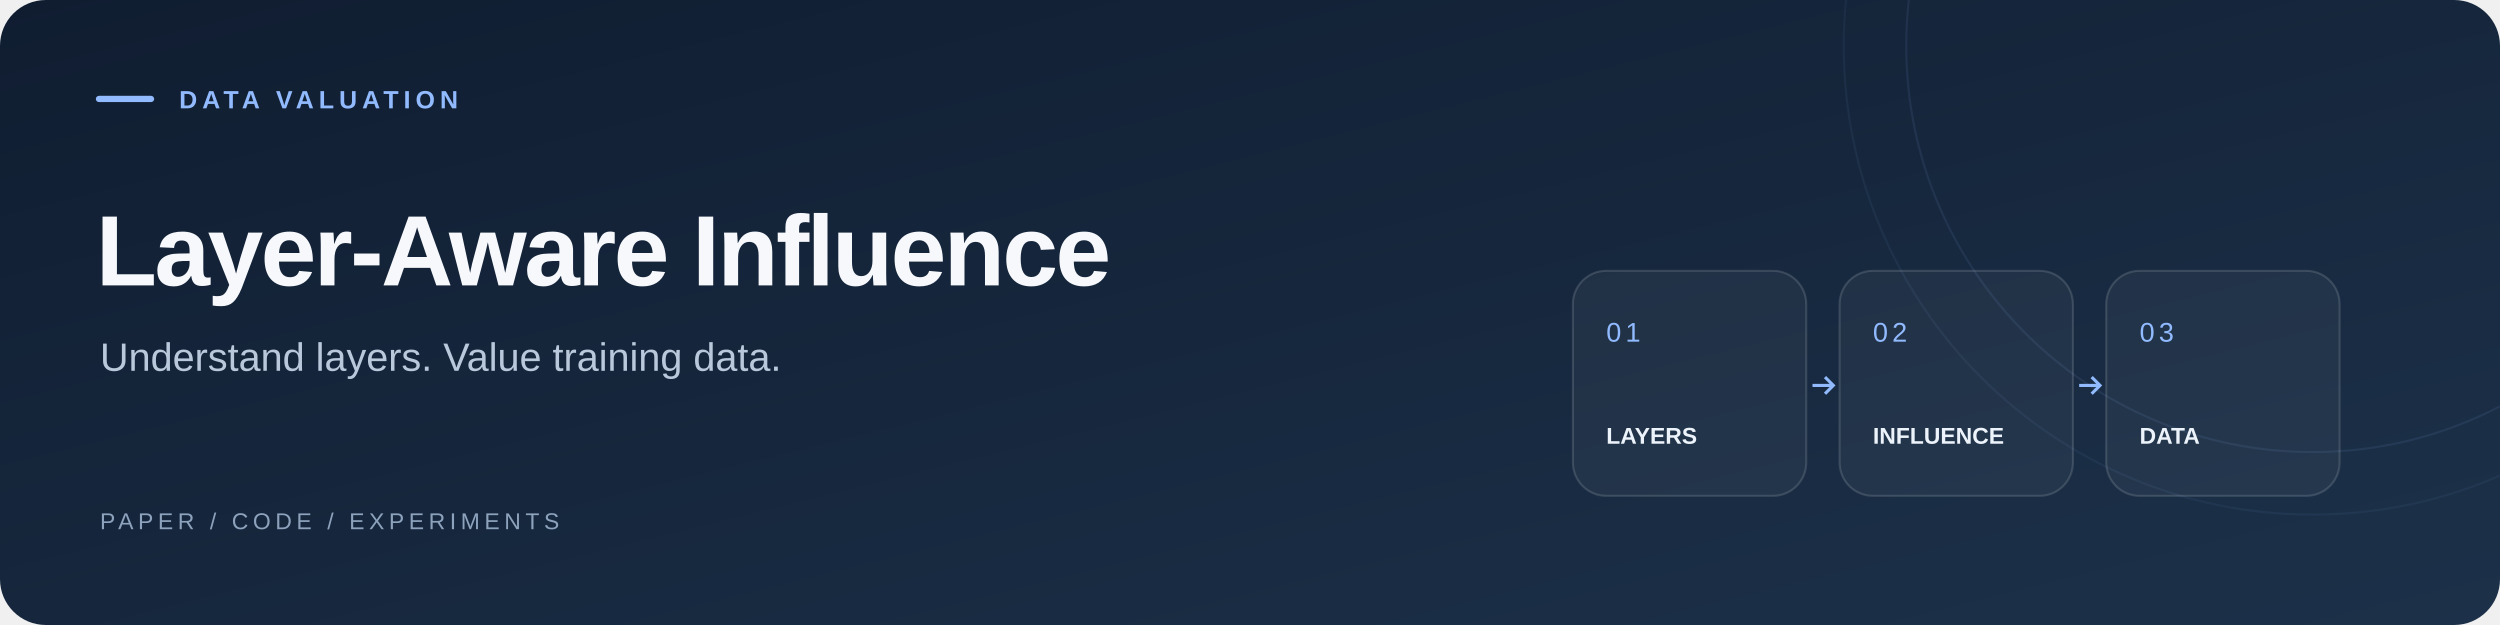
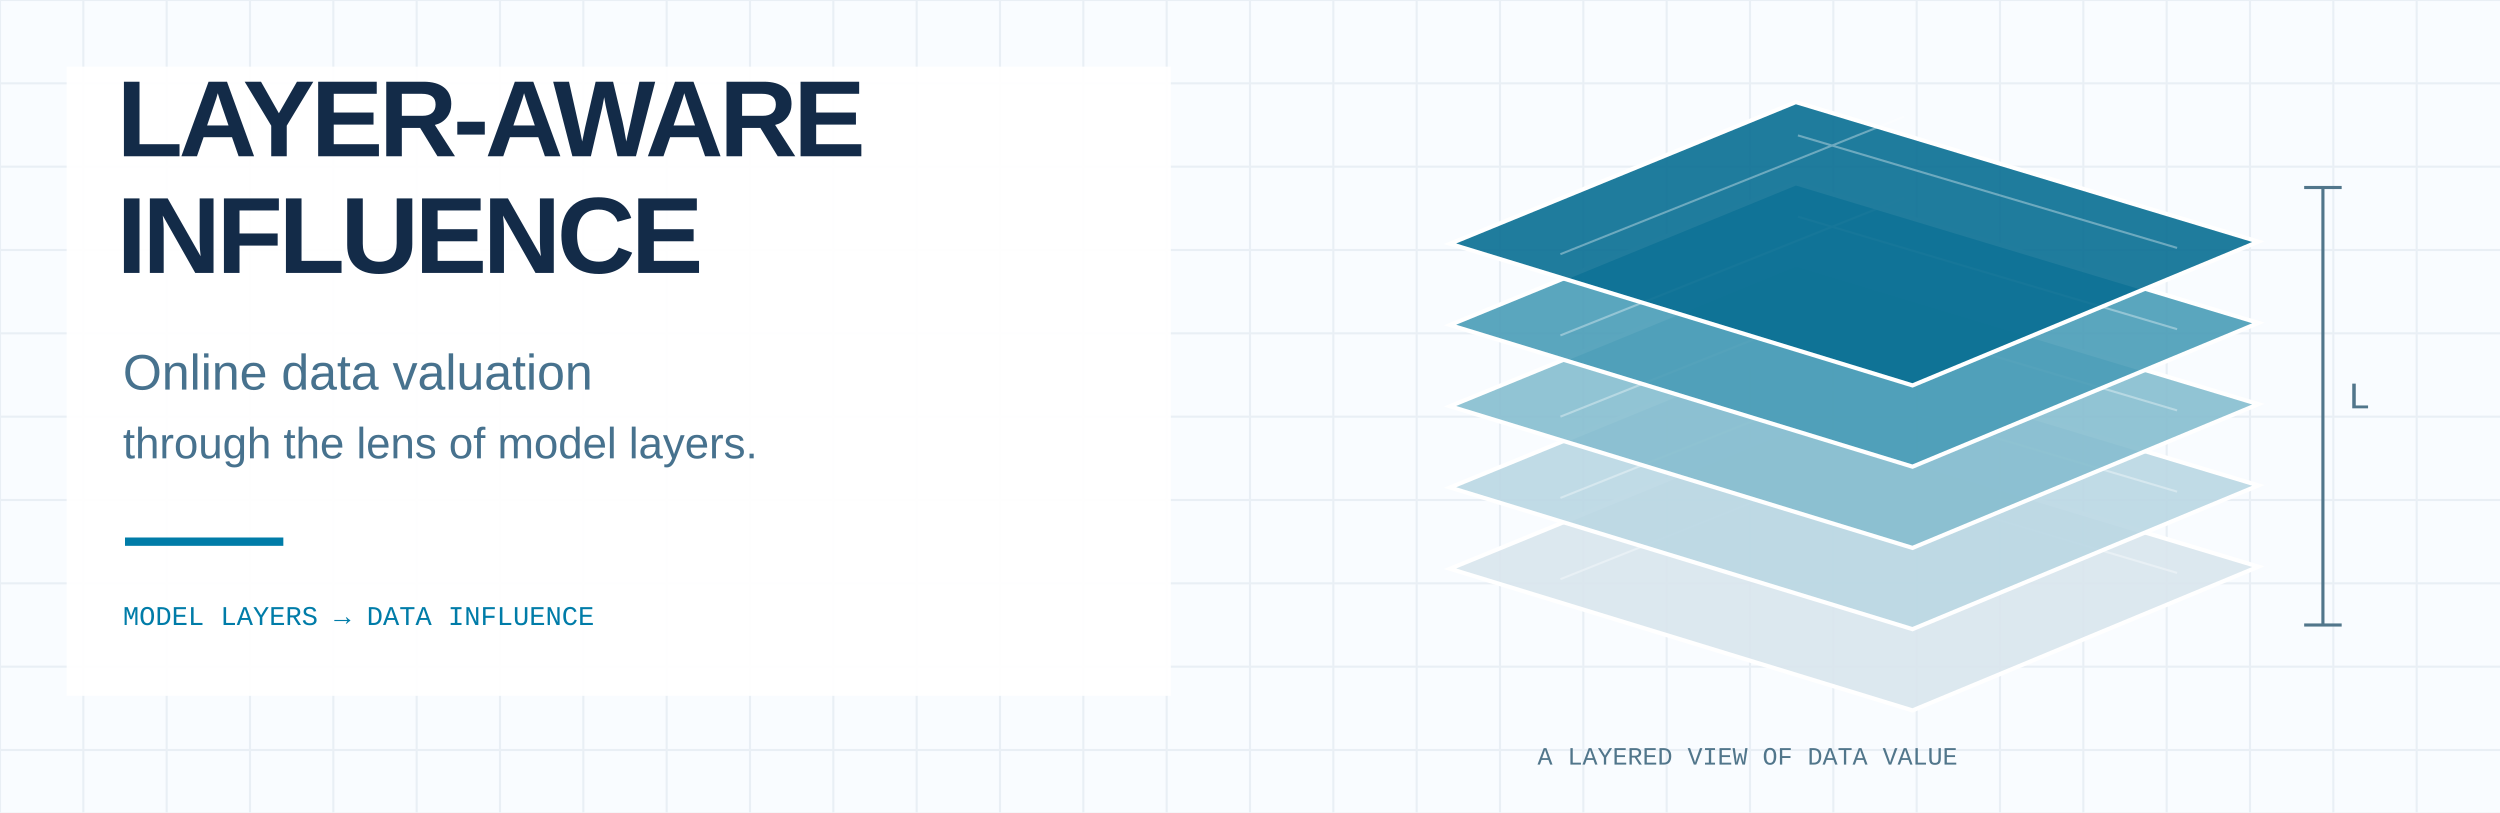
- <svg xmlns="http://www.w3.org/2000/svg" width="1200" height="300" viewBox="0 0 1200 300" role="img" aria-label="Layer-Aware Influence">
-   <defs>
-     <linearGradient id="bg" x2="1" y2="1">
-       <stop stop-color="#101d31" />
-       <stop offset="1" stop-color="#1c3149" />
-     </linearGradient>
-   </defs>
-   <rect width="1200" height="300" rx="22" fill="url(#bg)" />
-   <circle cx="1110" cy="22" r="195" fill="none" stroke="#91baff" stroke-opacity="0.09" />
-   <circle cx="1110" cy="22" r="225" fill="none" stroke="#91baff" stroke-opacity="0.06" />
-   <g font-family="Arial, Helvetica, sans-serif">
-     <rect x="46" y="46" width="28" height="3" rx="1.5" fill="#91baff" />
-     <text x="86" y="52" font-size="12" letter-spacing="2.4" font-weight="700" fill="#91baff">DATA VALUATION</text>
-     <text x="46" y="137" font-size="48" font-weight="700" letter-spacing="-1.2" fill="#f6f8fc">Layer-Aware Influence</text>
-     <text x="48" y="178" font-size="19" fill="#b9c8db">Understand layers. Value training data.</text>
-     <text x="48" y="254" font-size="11" letter-spacing="2.2" fill="#8da2bc">PAPER  /  CODE  /  EXPERIMENTS</text>
-     <rect x="755" y="130" width="112" height="108" rx="16" fill="#ffffff" fill-opacity="0.045" stroke="#ffffff" stroke-opacity="0.14" />
-     <text x="771" y="164" fill="#91baff" font-size="13" letter-spacing="2">01</text>
-     <text x="771" y="213" fill="#edf3fa" font-size="11" font-weight="600">LAYERS</text>
-     <path d="M870 185h10m-4-4 4 4-4 4" fill="none" stroke="#91baff" stroke-width="1.5" />
-     <rect x="883" y="130" width="112" height="108" rx="16" fill="#ffffff" fill-opacity="0.045" stroke="#ffffff" stroke-opacity="0.14" />
-     <text x="899" y="164" fill="#91baff" font-size="13" letter-spacing="2">02</text>
-     <text x="899" y="213" fill="#edf3fa" font-size="11" font-weight="600">INFLUENCE</text>
-     <path d="M998 185h10m-4-4 4 4-4 4" fill="none" stroke="#91baff" stroke-width="1.5" />
-     <rect x="1011" y="130" width="112" height="108" rx="16" fill="#ffffff" fill-opacity="0.045" stroke="#ffffff" stroke-opacity="0.14" />
-     <text x="1027" y="164" fill="#91baff" font-size="13" letter-spacing="2">03</text>
-     <text x="1027" y="213" fill="#edf3fa" font-size="11" font-weight="600">DATA</text>
-   </g>
+ <svg xmlns="http://www.w3.org/2000/svg" width="1200" height="390" viewBox="0 0 1200 390">
+   <rect width="1200" height="390" fill="#f9fcff" />
+   <path d="M0 0V390" stroke="#e9eff5" />
+   <path d="M40 0V390" stroke="#e9eff5" />
+   <path d="M80 0V390" stroke="#e9eff5" />
+   <path d="M120 0V390" stroke="#e9eff5" />
+   <path d="M160 0V390" stroke="#e9eff5" />
+   <path d="M200 0V390" stroke="#e9eff5" />
+   <path d="M240 0V390" stroke="#e9eff5" />
+   <path d="M280 0V390" stroke="#e9eff5" />
+   <path d="M320 0V390" stroke="#e9eff5" />
+   <path d="M360 0V390" stroke="#e9eff5" />
+   <path d="M400 0V390" stroke="#e9eff5" />
+   <path d="M440 0V390" stroke="#e9eff5" />
+   <path d="M480 0V390" stroke="#e9eff5" />
+   <path d="M520 0V390" stroke="#e9eff5" />
+   <path d="M560 0V390" stroke="#e9eff5" />
+   <path d="M600 0V390" stroke="#e9eff5" />
+   <path d="M640 0V390" stroke="#e9eff5" />
+   <path d="M680 0V390" stroke="#e9eff5" />
+   <path d="M720 0V390" stroke="#e9eff5" />
+   <path d="M760 0V390" stroke="#e9eff5" />
+   <path d="M800 0V390" stroke="#e9eff5" />
+   <path d="M840 0V390" stroke="#e9eff5" />
+   <path d="M880 0V390" stroke="#e9eff5" />
+   <path d="M920 0V390" stroke="#e9eff5" />
+   <path d="M960 0V390" stroke="#e9eff5" />
+   <path d="M1000 0V390" stroke="#e9eff5" />
+   <path d="M1040 0V390" stroke="#e9eff5" />
+   <path d="M1080 0V390" stroke="#e9eff5" />
+   <path d="M1120 0V390" stroke="#e9eff5" />
+   <path d="M1160 0V390" stroke="#e9eff5" />
+   <path d="M0 0H1200" stroke="#e9eff5" />
+   <path d="M0 40H1200" stroke="#e9eff5" />
+   <path d="M0 80H1200" stroke="#e9eff5" />
+   <path d="M0 120H1200" stroke="#e9eff5" />
+   <path d="M0 160H1200" stroke="#e9eff5" />
+   <path d="M0 200H1200" stroke="#e9eff5" />
+   <path d="M0 240H1200" stroke="#e9eff5" />
+   <path d="M0 280H1200" stroke="#e9eff5" />
+   <path d="M0 320H1200" stroke="#e9eff5" />
+   <path d="M0 360H1200" stroke="#e9eff5" />
+   <rect x="32" y="32" width="530" height="302" fill="#ffffff" fill-opacity="0.94" />
+   <text x="56" y="75" font-family="Arial, Helvetica, sans-serif" font-size="52" fill="#132b48" font-weight="bold" letter-spacing="-2">LAYER-AWARE</text>
+   <text x="56" y="131" font-family="Arial, Helvetica, sans-serif" font-size="52" fill="#132b48" font-weight="bold" letter-spacing="-2">INFLUENCE</text>
+   <text x="59" y="187" font-family="Arial, Helvetica, sans-serif" font-size="24" fill="#47728e" font-weight="normal">Online data valuation</text>
+   <text x="59" y="220" font-family="Arial, Helvetica, sans-serif" font-size="21" fill="#47728e" font-weight="normal">through the lens of model layers.</text>
+   <path d="M60 260H136" stroke="#007ca8" stroke-width="4" />
+   <text x="59" y="300" font-family="Courier New, monospace" font-size="13" fill="#007ca8" font-weight="normal">MODEL LAYERS  →  DATA INFLUENCE</text>
+   <path d="M696 273l166 -68 222 67 -166 69z" fill="#dae6ed" fill-opacity="0.9" stroke="#ffffff" stroke-width="2" />
+   <path d="M863 221l182 54M749 278l165 -66" stroke="#ffffff" stroke-opacity="0.35" />
+   <path d="M696 234l166 -68 222 67 -166 69z" fill="#bad7e3" fill-opacity="0.9" stroke="#ffffff" stroke-width="2" />
+   <path d="M863 182l182 54M749 239l165 -66" stroke="#ffffff" stroke-opacity="0.35" />
+   <path d="M696 195l166 -68 222 67 -166 69z" fill="#87becf" fill-opacity="0.9" stroke="#ffffff" stroke-width="2" />
+   <path d="M863 143l182 54M749 200l165 -66" stroke="#ffffff" stroke-opacity="0.35" />
+   <path d="M696 156l166 -68 222 67 -166 69z" fill="#4a9db7" fill-opacity="0.9" stroke="#ffffff" stroke-width="2" />
+   <path d="M863 104l182 54M749 161l165 -66" stroke="#ffffff" stroke-opacity="0.35" />
+   <path d="M696 117l166 -68 222 67 -166 69z" fill="#086e93" fill-opacity="0.9" stroke="#ffffff" stroke-width="2" />
+   <path d="M863 65l182 54M749 122l165 -66" stroke="#ffffff" stroke-opacity="0.35" />
+   <path d="M1115 90V300M1106 90h18M1106 300h18" fill="none" stroke="#51768b" stroke-width="1.5" />
+   <text x="1127" y="196" font-family="Courier New, monospace" font-size="18" fill="#51768b" font-weight="normal">L</text>
+   <text x="738" y="367" font-family="Courier New, monospace" font-size="12" fill="#51768b" font-weight="normal">A LAYERED VIEW OF DATA VALUE</text>
</svg>
